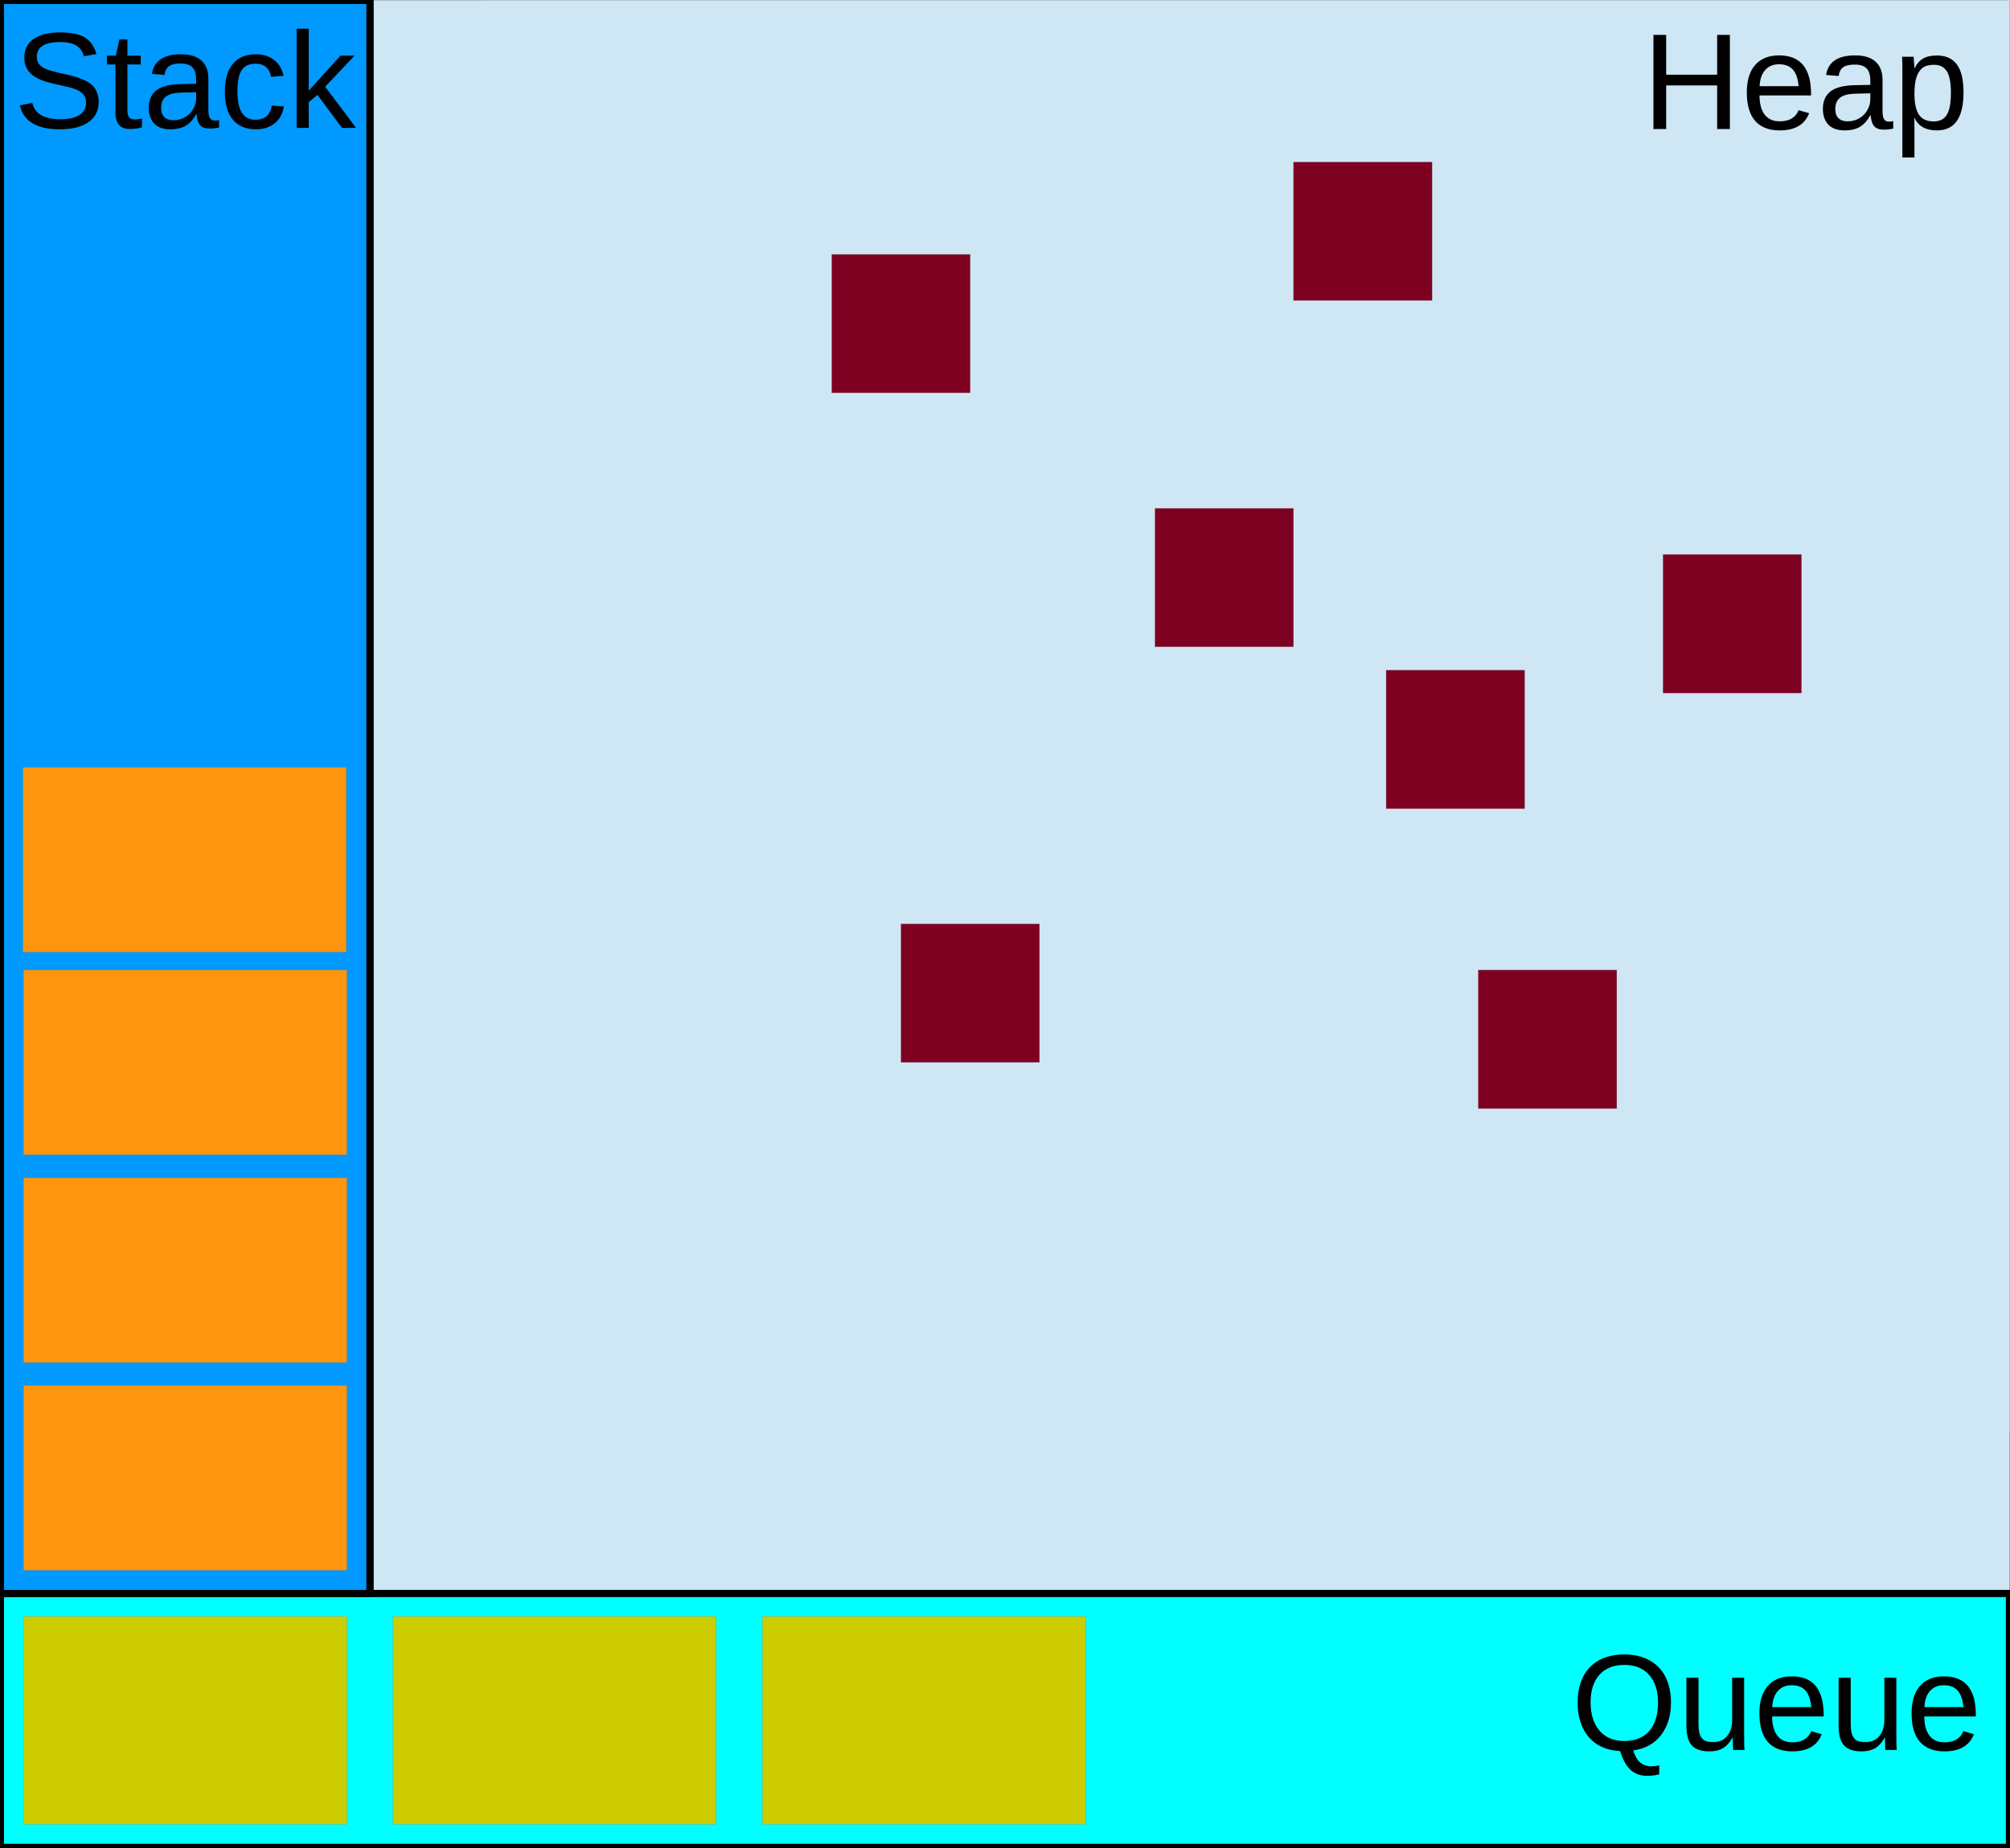
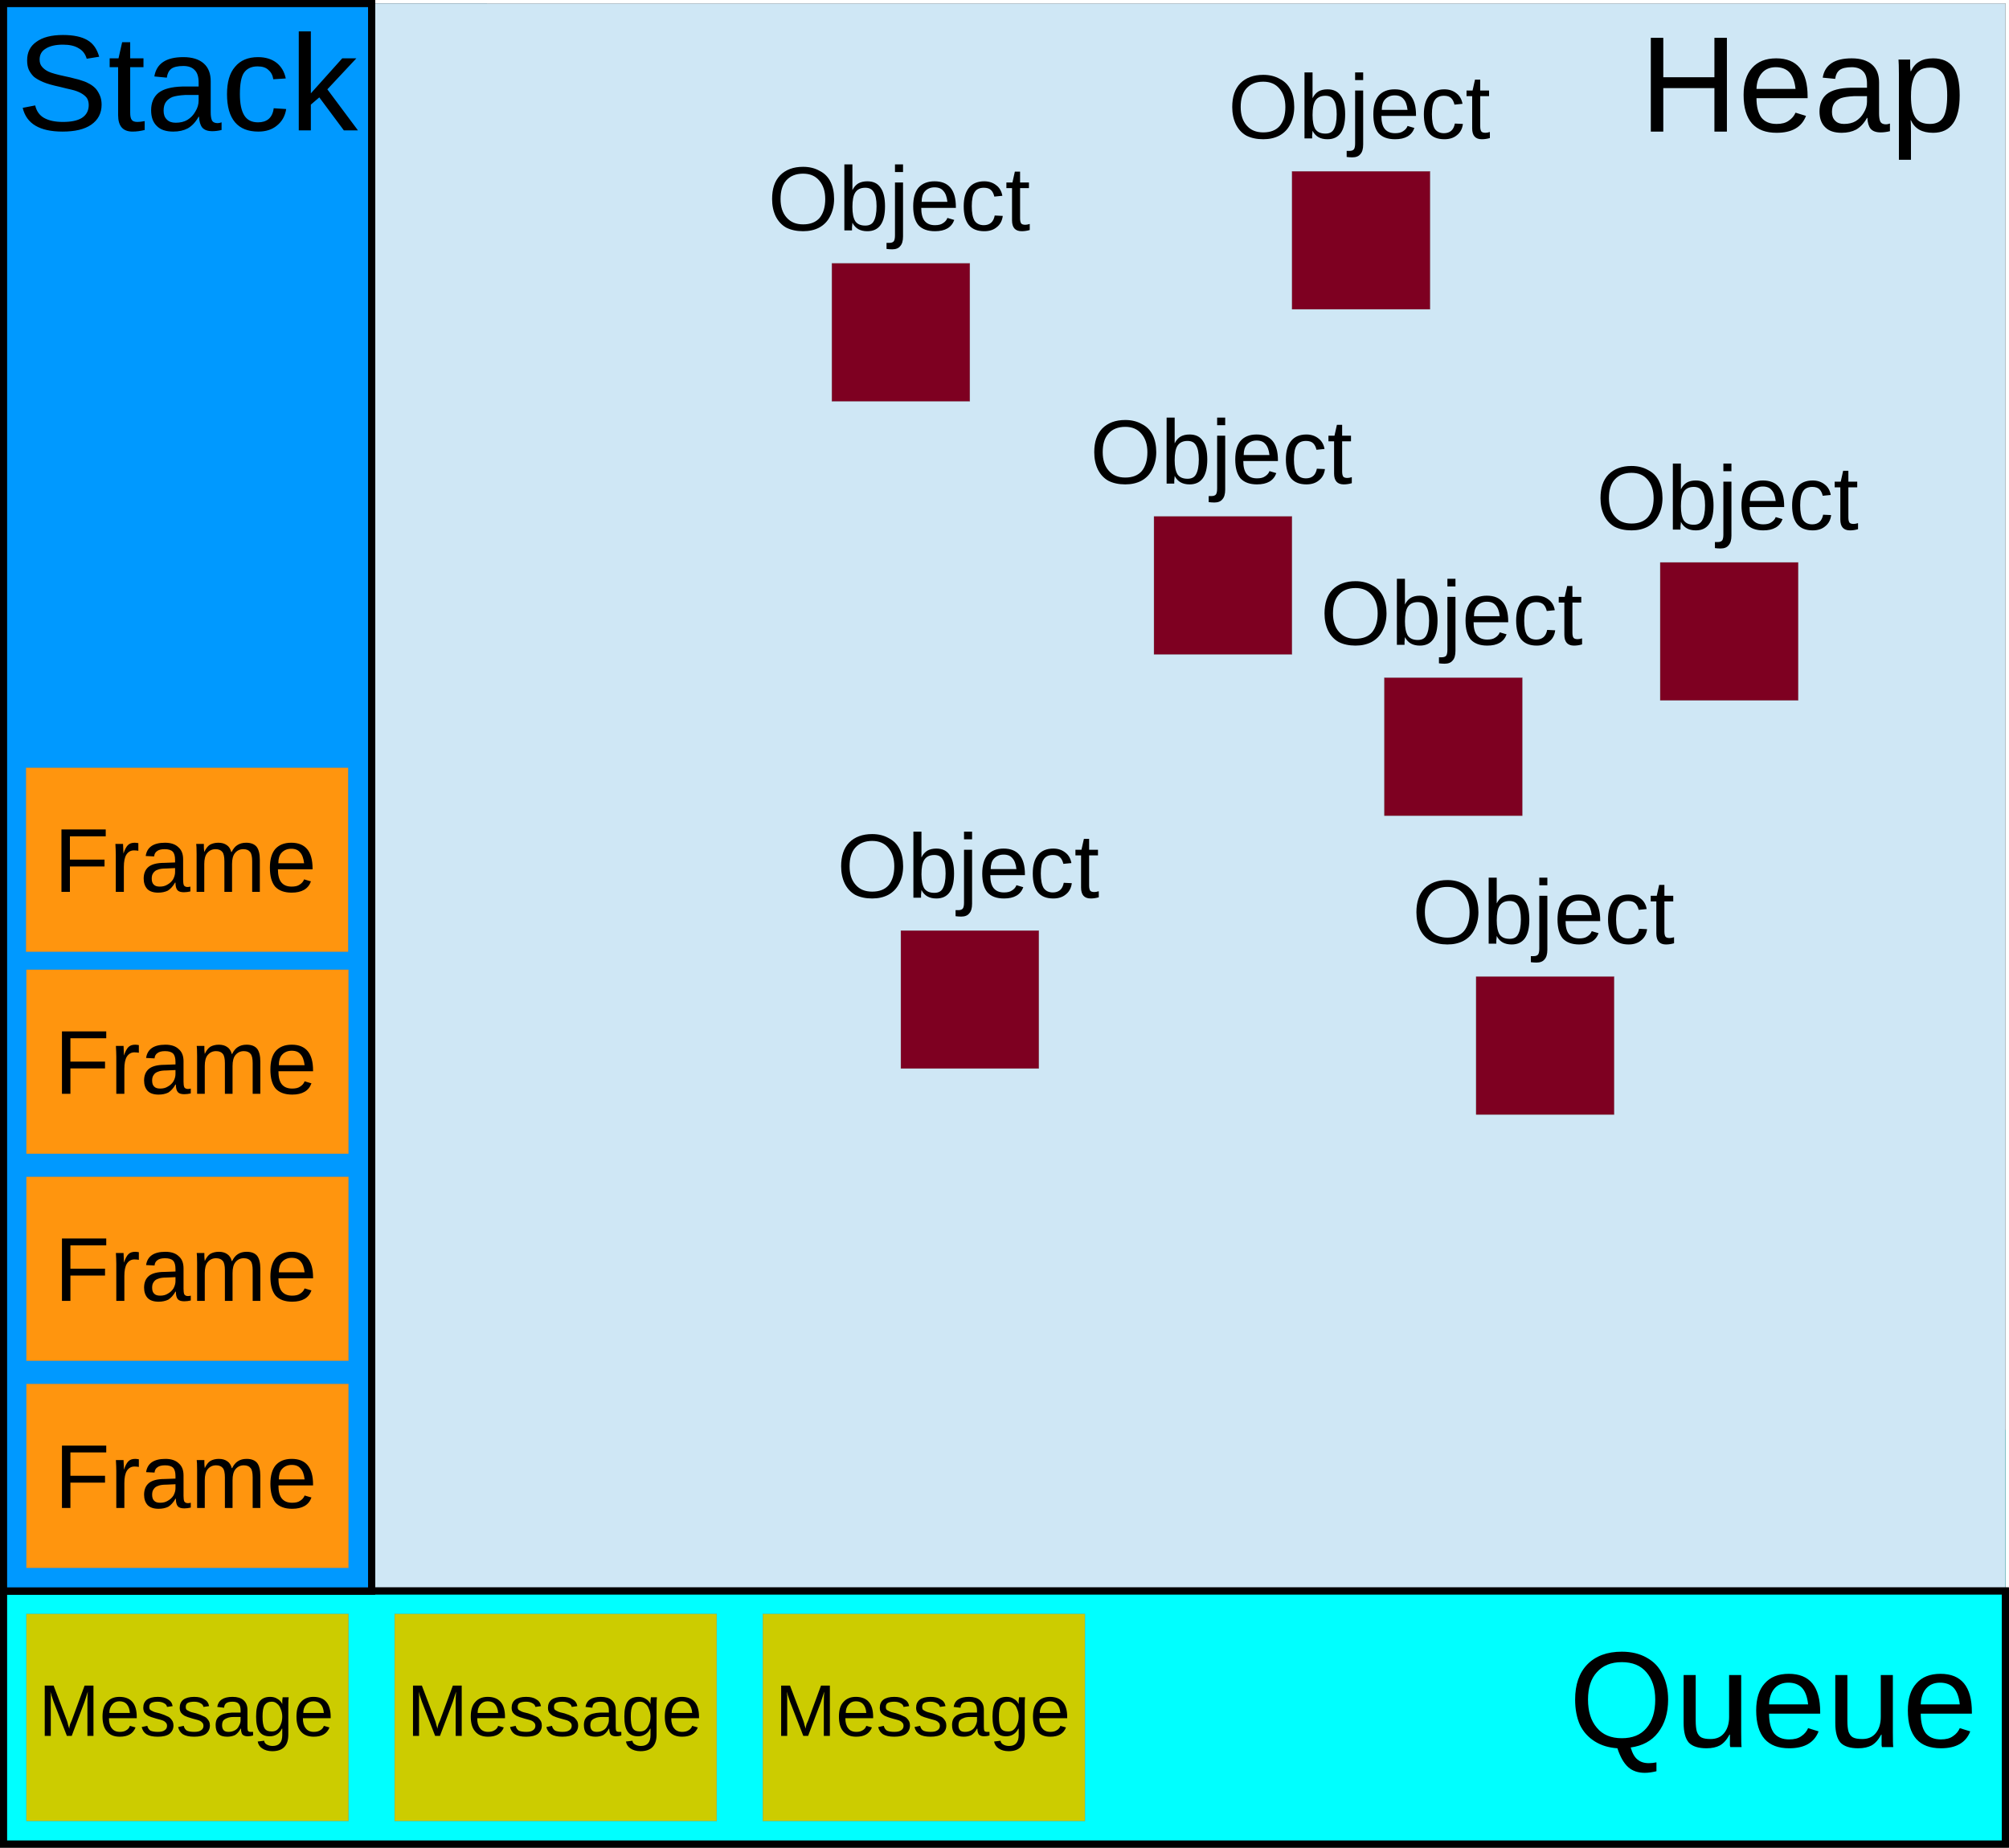
- <svg xmlns="http://www.w3.org/2000/svg" width="293.833" height="270.204" id="svg2" version="1.1">
-   <defs id="defs4" />
-   <g id="layer1" transform="translate(-155.7206,-154.1399)">
-     <g transform="matrix(0.03375571,0,0,0.03375571,115.31,36.09118)" style="visibility:visible" id="g3115" class="com.sun.star.drawing.CustomShape">
+ <svg xmlns="http://www.w3.org/2000/svg" width="77.975mm" height="71.723mm" viewBox="0 0 77.975 71.723" version="1.1" id="svg8">
+   <defs id="defs2" />
+   <g id="layer1" transform="translate(-56.53276,-176.9933)">
+     <g transform="matrix(0.0089312,0,0,0.0089312,45.95655,145.8753)" style="visibility:visible" id="g3115" class="com.sun.star.drawing.CustomShape">
      <g id="g3117">
-         <path style="fill:#cfe7f5;stroke:none" id="path3119" d="m 5550,11500 -4350,0 0,-8000 8700,0 0,8000 -4350,0 z" />
-         <path style="fill:none;stroke:#808080" id="path3121" d="m 5550,11500 -4350,0 0,-8000 8700,0 0,8000 -4350,0" />
+         <path style="fill:#cfe7f5;stroke:none" id="path3119" d="M 5550,11500 H 1200 V 3500 h 8700 v 8000 z" />
+         <path style="fill:none;stroke:#808080" id="path3121" d="M 5550,11500 H 1200 V 3500 h 8700 v 8000 H 5550" />
        <rect style="fill:none;stroke:none" id="rect3123" height="8001" width="8701" y="3500" x="1200" />
      </g>
    </g>
-     <g transform="matrix(0.03375571,0,0,0.03375571,115.31,36.09118)" style="visibility:visible" id="g3125" class="com.sun.star.drawing.CustomShape">
+     <g transform="matrix(0.0089312,0,0,0.0089312,45.95655,145.8753)" style="visibility:visible" id="g3125" class="com.sun.star.drawing.CustomShape">
      <g id="g3127">
-         <path style="fill:#00ffff;stroke:none" id="path3129" d="m 5550,11500 -4350,0 0,-1800 8700,0 0,1800 -4350,0 z" />
-         <path style="fill:none;stroke:#808080" id="path3131" d="m 5550,11500 -4350,0 0,-1800 8700,0 0,1800 -4350,0" />
+         <path style="fill:#00ffff;stroke:none" id="path3129" d="M 5550,11500 H 1200 V 9700 h 8700 v 1800 z" />
+         <path style="fill:none;stroke:#808080" id="path3131" d="M 5550,11500 H 1200 V 9700 h 8700 v 1800 H 5550" />
        <rect style="fill:none;stroke:none" id="rect3133" height="1801" width="8701" y="9700" x="1200" />
      </g>
    </g>
-     <g transform="matrix(0.03375571,0,0,0.03375571,115.31,36.09118)" style="visibility:visible" id="g3135" class="com.sun.star.drawing.CustomShape">
+     <g transform="matrix(0.0089312,0,0,0.0089312,45.95655,145.8753)" style="visibility:visible" id="g3135" class="com.sun.star.drawing.CustomShape">
      <g id="g3137">
-         <path style="fill:#0099ff;stroke:none" id="path3139" d="m 2250,9700 -1050,0 0,-6200 2100,0 0,6200 -1050,0 z" />
-         <path style="fill:none;stroke:#808080" id="path3141" d="m 2250,9700 -1050,0 0,-6200 2100,0 0,6200 -1050,0" />
+         <path style="fill:#0099ff;stroke:none" id="path3139" d="M 2250,9700 H 1200 V 3500 h 2100 v 6200 z" />
+         <path style="fill:none;stroke:#808080" id="path3141" d="M 2250,9700 H 1200 V 3500 H 3300 V 9700 H 2250" />
        <rect style="fill:none;stroke:none" id="rect3143" height="6201" width="2101" y="3500" x="1200" />
      </g>
    </g>
-     <g transform="matrix(0.03375571,0,0,0.03375571,115.31,36.09118)" style="visibility:visible" id="g3145" class="com.sun.star.drawing.CustomShape">
+     <g transform="matrix(0.0089312,0,0,0.0089312,45.95655,145.8753)" style="visibility:visible" id="g3145" class="com.sun.star.drawing.CustomShape">
      <g id="g3147">
-         <path style="fill:#cfe7f5;stroke:none" id="path3149" d="m 5549,11499 -4350,0 0,-8000 8700,0 0,8000 -4350,0 z" />
-         <path style="fill:none;stroke:#808080" id="path3151" d="m 5549,11499 -4350,0 0,-8000 8700,0 0,8000 -4350,0" />
+         <path style="fill:#cfe7f5;stroke:none" id="path3149" d="M 5549,11499 H 1199 V 3499 h 8700 v 8000 z" />
+         <path style="fill:none;stroke:#808080" id="path3151" d="M 5549,11499 H 1199 V 3499 h 8700 v 8000 H 5549" />
        <rect style="fill:none;stroke:none" id="rect3153" height="8001" width="8701" y="3499" x="1199" />
      </g>
    </g>
-     <g transform="matrix(0.03375571,0,0,0.03375571,115.31,36.09118)" style="visibility:visible;stroke:#000000;stroke-opacity:1;stroke-width:29.625;stroke-miterlimit:4;stroke-dasharray:none" id="g3155" class="com.sun.star.drawing.CustomShape">
-       <g id="g3157" style="stroke:#000000;stroke-opacity:1;stroke-width:29.625;stroke-miterlimit:4;stroke-dasharray:none">
-         <path style="fill:#00ffff;stroke:#000000;stroke-opacity:1;stroke-width:29.625;stroke-miterlimit:4;stroke-dasharray:none" id="path3159" d="m 5549,11499 -4350,0 0,-1100 8700,0 0,1100 -4350,0 z" />
-         <path style="fill:none;stroke:#000000;stroke-opacity:1;stroke-width:29.625;stroke-miterlimit:4;stroke-dasharray:none" id="path3161" d="m 5549,11499 -4350,0 0,-1100 8700,0 0,1100 -4350,0" />
-         <rect style="fill:none;stroke:#000000;stroke-opacity:1;stroke-width:29.625;stroke-miterlimit:4;stroke-dasharray:none" id="rect3163" height="1101" width="8701" y="10399" x="1199" />
+     <g transform="matrix(0.0089312,0,0,0.0089312,45.95655,145.8753)" style="visibility:visible;stroke:#000000;stroke-width:29.625;stroke-miterlimit:4;stroke-dasharray:none;stroke-opacity:1" id="g3155" class="com.sun.star.drawing.CustomShape">
+       <g id="g3157" style="stroke:#000000;stroke-width:29.625;stroke-miterlimit:4;stroke-dasharray:none;stroke-opacity:1">
+         <path style="fill:#00ffff;stroke:#000000;stroke-width:29.625;stroke-miterlimit:4;stroke-dasharray:none;stroke-opacity:1" id="path3159" d="M 5549,11499 H 1199 v -1100 h 8700 v 1100 z" />
+         <path style="fill:none;stroke:#000000;stroke-width:29.625;stroke-miterlimit:4;stroke-dasharray:none;stroke-opacity:1" id="path3161" d="M 5549,11499 H 1199 v -1100 h 8700 v 1100 H 5549" />
+         <rect style="fill:none;stroke:#000000;stroke-width:29.625;stroke-miterlimit:4;stroke-dasharray:none;stroke-opacity:1" id="rect3163" height="1101" width="8701" y="10399" x="1199" />
      </g>
    </g>
-     <g transform="matrix(0.03375571,0,0,0.03375571,115.31,36.09118)" style="visibility:visible;stroke:#000000;stroke-opacity:1;stroke-width:29.625;stroke-miterlimit:4;stroke-dasharray:none" id="g3165" class="com.sun.star.drawing.CustomShape">
-       <g id="g3167" style="stroke:#000000;stroke-opacity:1;stroke-width:29.625;stroke-miterlimit:4;stroke-dasharray:none">
-         <path style="fill:#0099ff;stroke:#000000;stroke-opacity:1;stroke-width:29.625;stroke-miterlimit:4;stroke-dasharray:none" id="path3169" d="m 1999,10399 -800,0 0,-6900 1600,0 0,6900 -800,0 z" />
-         <path style="fill:none;stroke:#000000;stroke-opacity:1;stroke-width:29.625;stroke-miterlimit:4;stroke-dasharray:none" id="path3171" d="m 1999,10399 -800,0 0,-6900 1600,0 0,6900 -800,0" />
-         <rect style="fill:none;stroke:#000000;stroke-opacity:1;stroke-width:29.625;stroke-miterlimit:4;stroke-dasharray:none" id="rect3173" height="6901" width="1601" y="3499" x="1199" />
+     <g transform="matrix(0.0089312,0,0,0.0089312,45.95655,145.8753)" style="visibility:visible;stroke:#000000;stroke-width:29.625;stroke-miterlimit:4;stroke-dasharray:none;stroke-opacity:1" id="g3165" class="com.sun.star.drawing.CustomShape">
+       <g id="g3167" style="stroke:#000000;stroke-width:29.625;stroke-miterlimit:4;stroke-dasharray:none;stroke-opacity:1">
+         <path style="fill:#0099ff;stroke:#000000;stroke-width:29.625;stroke-miterlimit:4;stroke-dasharray:none;stroke-opacity:1" id="path3169" d="M 1999,10399 H 1199 V 3499 h 1600 v 6900 z" />
+         <path style="fill:none;stroke:#000000;stroke-width:29.625;stroke-miterlimit:4;stroke-dasharray:none;stroke-opacity:1" id="path3171" d="M 1999,10399 H 1199 V 3499 h 1600 v 6900 h -800" />
+         <rect style="fill:none;stroke:#000000;stroke-width:29.625;stroke-miterlimit:4;stroke-dasharray:none;stroke-opacity:1" id="rect3173" height="6901" width="1601" y="3499" x="1199" />
      </g>
    </g>
-     <g transform="matrix(0.03375571,0,0,0.03375571,115.31,36.09118)" style="visibility:visible" id="g3175" class="com.sun.star.drawing.CustomShape">
+     <g transform="matrix(0.0089312,0,0,0.0089312,45.95656,146.1399)" style="visibility:visible" id="g3175" class="com.sun.star.drawing.CustomShape">
      <g id="g3177">
-         <path style="fill:#7e0021;stroke:none" id="path3179" d="m 7500,7000 -300,0 0,-600 600,0 0,600 -300,0 z" />
-         <path style="fill:none;stroke:#808080" id="path3181" d="m 7500,7000 -300,0 0,-600 600,0 0,600 -300,0" />
+         <path style="fill:#7e0021;stroke:none" id="path3179" d="m 7500,7000 h -300 v -600 h 600 v 600 z" />
+         <path style="fill:none;stroke:#808080" id="path3181" d="m 7500,7000 h -300 v -600 h 600 v 600 h -300" />
        <rect style="fill:none;stroke:none" id="rect3183" height="601" width="601" y="6400" x="7200" />
      </g>
    </g>
-     <g transform="matrix(0.03375571,0,0,0.03375571,115.31,36.09118)" style="visibility:visible" id="g3185" class="com.sun.star.drawing.CustomShape">
+     <g transform="matrix(0.0089312,0,0,0.0089312,45.95656,146.1399)" style="visibility:visible" id="g3185" class="com.sun.star.drawing.CustomShape">
      <g id="g3187">
-         <path style="fill:#7e0021;stroke:none" id="path3189" d="m 6499,6299 -300,0 0,-600 600,0 0,600 -300,0 z" />
-         <path style="fill:none;stroke:#808080" id="path3191" d="m 6499,6299 -300,0 0,-600 600,0 0,600 -300,0" />
+         <path style="fill:#7e0021;stroke:none" id="path3189" d="m 6499,6299 h -300 v -600 h 600 v 600 z" />
+         <path style="fill:none;stroke:#808080" id="path3191" d="m 6499,6299 h -300 v -600 h 600 v 600 h -300" />
        <rect style="fill:none;stroke:none" id="rect3193" height="601" width="601" y="5699" x="6199" />
      </g>
    </g>
-     <g transform="matrix(0.03375571,0,0,0.03375571,115.31,36.09118)" style="visibility:visible" id="g3195" class="com.sun.star.drawing.CustomShape">
+     <g transform="matrix(0.0089312,0,0,0.0089312,45.95656,146.1399)" style="visibility:visible" id="g3195" class="com.sun.star.drawing.CustomShape">
      <g id="g3197">
-         <path style="fill:#7e0021;stroke:none" id="path3199" d="m 7099,4799 -300,0 0,-600 600,0 0,600 -300,0 z" />
-         <path style="fill:none;stroke:#808080" id="path3201" d="m 7099,4799 -300,0 0,-600 600,0 0,600 -300,0" />
+         <path style="fill:#7e0021;stroke:none" id="path3199" d="m 7099,4799 h -300 v -600 h 600 v 600 z" />
+         <path style="fill:none;stroke:#808080" id="path3201" d="m 7099,4799 h -300 v -600 h 600 v 600 h -300" />
        <rect style="fill:none;stroke:none" id="rect3203" height="601" width="601" y="4199" x="6799" />
      </g>
    </g>
-     <g transform="matrix(0.03375571,0,0,0.03375571,115.31,36.09118)" style="visibility:visible" id="g3205" class="com.sun.star.drawing.CustomShape">
+     <g transform="matrix(0.0089312,0,0,0.0089312,45.95656,146.1399)" style="visibility:visible" id="g3205" class="com.sun.star.drawing.CustomShape">
      <g id="g3207">
-         <path style="fill:#7e0021;stroke:none" id="path3209" d="m 5099,5199 -300,0 0,-600 600,0 0,600 -300,0 z" />
-         <path style="fill:none;stroke:#808080" id="path3211" d="m 5099,5199 -300,0 0,-600 600,0 0,600 -300,0" />
+         <path style="fill:#7e0021;stroke:none" id="path3209" d="m 5099,5199 h -300 v -600 h 600 v 600 z" />
+         <path style="fill:none;stroke:#808080" id="path3211" d="m 5099,5199 h -300 v -600 h 600 v 600 h -300" />
        <rect style="fill:none;stroke:none" id="rect3213" height="601" width="601" y="4599" x="4799" />
      </g>
    </g>
-     <g transform="matrix(0.03375571,0,0,0.03375571,115.31,36.09118)" style="visibility:visible" id="g3215" class="com.sun.star.drawing.CustomShape">
+     <g transform="matrix(0.0089312,0,0,0.0089312,45.95656,146.1399)" style="visibility:visible" id="g3215" class="com.sun.star.drawing.CustomShape">
      <g id="g3217">
-         <path style="fill:#7e0021;stroke:none" id="path3219" d="m 8699,6499 -300,0 0,-600 600,0 0,600 -300,0 z" />
-         <path style="fill:none;stroke:#808080" id="path3221" d="m 8699,6499 -300,0 0,-600 600,0 0,600 -300,0" />
+         <path style="fill:#7e0021;stroke:none" id="path3219" d="m 8699,6499 h -300 v -600 h 600 v 600 z" />
+         <path style="fill:none;stroke:#808080" id="path3221" d="m 8699,6499 h -300 v -600 h 600 v 600 h -300" />
        <rect style="fill:none;stroke:none" id="rect3223" height="601" width="601" y="5899" x="8399" />
      </g>
    </g>
-     <g transform="matrix(0.03375571,0,0,0.03375571,115.31,36.09118)" style="visibility:visible" id="g3225" class="com.sun.star.drawing.CustomShape">
+     <g transform="matrix(0.0089312,0,0,0.0089312,45.95656,146.1399)" style="visibility:visible" id="g3225" class="com.sun.star.drawing.CustomShape">
      <g id="g3227">
-         <path style="fill:#7e0021;stroke:none" id="path3229" d="m 7899,8299 -300,0 0,-600 600,0 0,600 -300,0 z" />
-         <path style="fill:none;stroke:#808080" id="path3231" d="m 7899,8299 -300,0 0,-600 600,0 0,600 -300,0" />
+         <path style="fill:#7e0021;stroke:none" id="path3229" d="m 7899,8299 h -300 v -600 h 600 v 600 z" />
+         <path style="fill:none;stroke:#808080" id="path3231" d="m 7899,8299 h -300 v -600 h 600 v 600 h -300" />
        <rect style="fill:none;stroke:none" id="rect3233" height="601" width="601" y="7699" x="7599" />
      </g>
    </g>
-     <g transform="matrix(0.03375571,0,0,0.03375571,115.31,36.09118)" style="visibility:visible" id="g3235" class="com.sun.star.drawing.CustomShape">
+     <g transform="matrix(0.0089312,0,0,0.0089312,45.95656,146.1399)" style="visibility:visible" id="g3235" class="com.sun.star.drawing.CustomShape">
      <g id="g3237">
-         <path style="fill:#7e0021;stroke:none" id="path3239" d="m 5399,8099 -300,0 0,-600 600,0 0,600 -300,0 z" />
-         <path style="fill:none;stroke:#808080" id="path3241" d="m 5399,8099 -300,0 0,-600 600,0 0,600 -300,0" />
+         <path style="fill:#7e0021;stroke:none" id="path3239" d="m 5399,8099 h -300 v -600 h 600 v 600 z" />
+         <path style="fill:none;stroke:#808080" id="path3241" d="m 5399,8099 h -300 v -600 h 600 v 600 h -300" />
        <rect style="fill:none;stroke:none" id="rect3243" height="601" width="601" y="7499" x="5099" />
      </g>
    </g>
-     <g transform="matrix(0.03375571,0,0,0.03375571,115.31,36.09118)" style="visibility:visible" id="g3245" class="com.sun.star.drawing.CustomShape">
+     <g transform="matrix(0.0089312,0,0,0.0089312,45.95655,145.8753)" style="visibility:visible" id="g3245" class="com.sun.star.drawing.CustomShape">
      <g id="g3247">
-         <path style="fill:#ff950e;stroke:none" id="path3249" d="m 1999,10299 -700,0 0,-800 1400,0 0,800 -700,0 z" />
-         <path style="fill:none;stroke:#808080" id="path3251" d="m 1999,10299 -700,0 0,-800 1400,0 0,800 -700,0" />
+         <path style="fill:#ff950e;stroke:none" id="path3249" d="m 1999,10299 h -700 v -800 h 1400 v 800 z" />
+         <path style="fill:none;stroke:#808080" id="path3251" d="m 1999,10299 h -700 v -800 h 1400 v 800 h -700" />
        <rect style="fill:none;stroke:none" id="rect3253" height="801" width="1401" y="9499" x="1299" />
      </g>
    </g>
-     <g transform="matrix(0.03375571,0,0,0.03375571,115.31,36.09118)" style="visibility:visible" id="g3255" class="com.sun.star.drawing.CustomShape">
+     <g transform="matrix(0.0089312,0,0,0.0089312,45.95655,145.8753)" style="visibility:visible" id="g3255" class="com.sun.star.drawing.CustomShape">
      <g id="g3257">
-         <path style="fill:#ff950e;stroke:none" id="path3259" d="m 1999,9399 -700,0 0,-800 1400,0 0,800 -700,0 z" />
-         <path style="fill:none;stroke:#808080" id="path3261" d="m 1999,9399 -700,0 0,-800 1400,0 0,800 -700,0" />
+         <path style="fill:#ff950e;stroke:none" id="path3259" d="m 1999,9399 h -700 v -800 h 1400 v 800 z" />
+         <path style="fill:none;stroke:#808080" id="path3261" d="m 1999,9399 h -700 v -800 h 1400 v 800 h -700" />
        <rect style="fill:none;stroke:none" id="rect3263" height="801" width="1401" y="8599" x="1299" />
      </g>
    </g>
-     <g transform="matrix(0.03375571,0,0,0.03375571,115.31,36.09118)" style="visibility:visible" id="g3265" class="com.sun.star.drawing.CustomShape">
+     <g transform="matrix(0.0089312,0,0,0.0089312,45.95655,145.8753)" style="visibility:visible" id="g3265" class="com.sun.star.drawing.CustomShape">
      <g id="g3267">
-         <path style="fill:#ff950e;stroke:none" id="path3269" d="m 1999,8499 -700,0 0,-800 1400,0 0,800 -700,0 z" />
-         <path style="fill:none;stroke:#808080" id="path3271" d="m 1999,8499 -700,0 0,-800 1400,0 0,800 -700,0" />
+         <path style="fill:#ff950e;stroke:none" id="path3269" d="m 1999,8499 h -700 v -800 h 1400 v 800 z" />
+         <path style="fill:none;stroke:#808080" id="path3271" d="m 1999,8499 h -700 v -800 h 1400 v 800 h -700" />
        <rect style="fill:none;stroke:none" id="rect3273" height="801" width="1401" y="7699" x="1299" />
      </g>
    </g>
-     <g transform="matrix(0.03375571,0,0,0.03375571,115.31,36.09118)" style="visibility:visible" id="g3285" class="com.sun.star.drawing.CustomShape">
+     <g transform="matrix(0.0089312,0,0,0.0089312,45.95655,145.8753)" style="visibility:visible" id="g3285" class="com.sun.star.drawing.CustomShape">
      <g id="g3287">
-         <path style="fill:#cccc00;stroke:none" id="path3289" d="m 1999,11399 -700,0 0,-900 1400,0 0,900 -700,0 z" />
-         <path style="fill:none;stroke:#808080" id="path3291" d="m 1999,11399 -700,0 0,-900 1400,0 0,900 -700,0" />
+         <path style="fill:#cccc00;stroke:none" id="path3289" d="m 1999,11399 h -700 v -900 h 1400 v 900 z" />
+         <path style="fill:none;stroke:#808080" id="path3291" d="m 1999,11399 h -700 v -900 h 1400 v 900 h -700" />
        <rect style="fill:none;stroke:none" id="rect3293" height="901" width="1401" y="10499" x="1299" />
      </g>
    </g>
-     <g transform="matrix(0.03375571,0,0,0.03375571,115.31,36.09118)" style="visibility:visible" id="g3295" class="com.sun.star.drawing.CustomShape">
+     <g transform="matrix(0.0089312,0,0,0.0089312,45.95655,145.8753)" style="visibility:visible" id="g3295" class="com.sun.star.drawing.CustomShape">
      <g id="g3297">
-         <path style="fill:#cccc00;stroke:none" id="path3299" d="m 3599,11399 -700,0 0,-900 1400,0 0,900 -700,0 z" />
-         <path style="fill:none;stroke:#808080" id="path3301" d="m 3599,11399 -700,0 0,-900 1400,0 0,900 -700,0" />
+         <path style="fill:#cccc00;stroke:none" id="path3299" d="m 3599,11399 h -700 v -900 h 1400 v 900 z" />
+         <path style="fill:none;stroke:#808080" id="path3301" d="m 3599,11399 h -700 v -900 h 1400 v 900 h -700" />
        <rect style="fill:none;stroke:none" id="rect3303" height="901" width="1401" y="10499" x="2899" />
      </g>
    </g>
-     <g transform="matrix(0.03375571,0,0,0.03375571,115.31,36.09118)" style="visibility:visible" id="g3305" class="com.sun.star.drawing.CustomShape">
+     <g transform="matrix(0.0089312,0,0,0.0089312,45.95655,145.8753)" style="visibility:visible" id="g3305" class="com.sun.star.drawing.CustomShape">
      <g id="g3307">
-         <path style="fill:#cccc00;stroke:none" id="path3309" d="m 5199,11399 -700,0 0,-900 1400,0 0,900 -700,0 z" />
-         <path style="fill:none;stroke:#808080" id="path3311" d="m 5199,11399 -700,0 0,-900 1400,0 0,900 -700,0" />
+         <path style="fill:#cccc00;stroke:none" id="path3309" d="m 5199,11399 h -700 v -900 h 1400 v 900 z" />
+         <path style="fill:none;stroke:#808080" id="path3311" d="m 5199,11399 h -700 v -900 h 1400 v 900 h -700" />
        <rect style="fill:none;stroke:none" id="rect3313" height="901" width="1401" y="10499" x="4499" />
      </g>
    </g>
-     <g transform="matrix(0.03375571,0,0,0.03375571,115.2429,6.456852)" style="visibility:visible" id="g3265-2" class="com.sun.star.drawing.CustomShape">
+     <g transform="matrix(0.0089312,0,0,0.0089312,45.93881,138.0345)" style="visibility:visible" id="g3265-2" class="com.sun.star.drawing.CustomShape">
      <g id="g3267-3">
-         <path style="fill:#ff950e;stroke:none" id="path3269-8" d="m 1999,8499 -700,0 0,-800 1400,0 0,800 -700,0 z" />
-         <path style="fill:none;stroke:#808080" id="path3271-6" d="m 1999,8499 -700,0 0,-800 1400,0 0,800 -700,0" />
+         <path style="fill:#ff950e;stroke:none" id="path3269-8" d="m 1999,8499 h -700 v -800 h 1400 v 800 z" />
+         <path style="fill:none;stroke:#808080" id="path3271-6" d="m 1999,8499 h -700 v -800 h 1400 v 800 h -700" />
        <rect style="fill:none;stroke:none" id="rect3273-9" height="801" width="1401" y="7699" x="1299" />
      </g>
    </g>
-     <text xml:space="preserve" style="font-size:20px;font-style:normal;font-variant:normal;font-weight:normal;font-stretch:normal;text-align:start;line-height:139%;letter-spacing:0px;word-spacing:0px;writing-mode:lr-tb;text-anchor:start;fill:#000000;fill-opacity:1;stroke:none;font-family:Arial;-inkscape-font-specification:Arial" x="157.721" y="172.844" id="text3427">
-       <tspan id="tspan3429" x="157.721" y="172.844">Stack</tspan>
+     <text xml:space="preserve" style="font-style:normal;font-variant:normal;font-weight:normal;font-stretch:normal;font-size:3.175px;line-height:0%;font-family:Arial;-inkscape-font-specification:Arial;text-align:start;letter-spacing:0px;word-spacing:0px;writing-mode:lr-tb;text-anchor:start;fill:#000000;fill-opacity:1;stroke:none;stroke-width:0.265" x="57.178" y="182.058" id="text3427">
+       <tspan id="tspan3429" x="57.178" y="182.058" style="font-size:5.292px;line-height:1.39;stroke-width:0.265">Stack</tspan>
    </text>
-     <text xml:space="preserve" style="font-size:20px;font-style:normal;font-variant:normal;font-weight:normal;font-stretch:normal;text-align:start;line-height:139%;letter-spacing:0px;word-spacing:0px;writing-mode:lr-tb;text-anchor:start;fill:#000000;fill-opacity:1;stroke:none;font-family:Arial;-inkscape-font-specification:Arial" x="395.791" y="173.003" id="text3427-8">
-       <tspan id="tspan3429-2" x="395.791" y="173.003">Heap</tspan>
+     <text xml:space="preserve" style="font-style:normal;font-variant:normal;font-weight:normal;font-stretch:normal;font-size:3.175px;line-height:0%;font-family:Arial;-inkscape-font-specification:Arial;text-align:start;letter-spacing:0px;word-spacing:0px;writing-mode:lr-tb;text-anchor:start;fill:#000000;fill-opacity:1;stroke:none;stroke-width:0.265" x="120.167" y="182.1" id="text3427-8">
+       <tspan id="tspan3429-2" x="120.167" y="182.1" style="font-size:5.292px;line-height:1.39;stroke-width:0.265">Heap</tspan>
    </text>
-     <text xml:space="preserve" style="font-size:20px;font-style:normal;font-variant:normal;font-weight:normal;font-stretch:normal;text-align:start;line-height:139%;letter-spacing:0px;word-spacing:0px;writing-mode:lr-tb;text-anchor:start;fill:#000000;fill-opacity:1;stroke:none;font-family:Arial;-inkscape-font-specification:Arial" x="385.399" y="410.015" id="text3427-8-7">
-       <tspan id="tspan3429-2-3" x="385.399" y="410.015">Queue</tspan>
+     <text xml:space="preserve" style="font-style:normal;font-variant:normal;font-weight:normal;font-stretch:normal;font-size:3.175px;line-height:0%;font-family:Arial;-inkscape-font-specification:Arial;text-align:start;letter-spacing:0px;word-spacing:0px;writing-mode:lr-tb;text-anchor:start;fill:#000000;fill-opacity:1;stroke:none;stroke-width:0.265" x="117.418" y="244.809" id="text3427-8-7">
+       <tspan id="tspan3429-2-3" x="117.418" y="244.809" style="font-size:5.292px;line-height:1.39;stroke-width:0.265">Queue</tspan>
+     </text>
+     <text xml:space="preserve" style="font-style:normal;font-variant:normal;font-weight:normal;font-stretch:normal;font-size:3.175px;line-height:0%;font-family:Arial;-inkscape-font-specification:Arial;text-align:start;letter-spacing:0px;word-spacing:0px;writing-mode:lr-tb;text-anchor:start;fill:#000000;fill-opacity:1;stroke:none;stroke-width:0.265" x="58.622" y="211.613" id="text3427-89">
+       <tspan id="tspan3429-7" x="58.622" y="211.613" style="font-size:3.528px;line-height:1.39;stroke-width:0.265">Frame</tspan>
+     </text>
+     <text xml:space="preserve" style="font-style:normal;font-variant:normal;font-weight:normal;font-stretch:normal;font-size:3.175px;line-height:0%;font-family:Arial;-inkscape-font-specification:Arial;text-align:start;letter-spacing:0px;word-spacing:0px;writing-mode:lr-tb;text-anchor:start;fill:#000000;fill-opacity:1;stroke:none;stroke-width:0.265" x="58.639" y="219.453" id="text3427-89-2">
+       <tspan id="tspan3429-7-7" x="58.639" y="219.453" style="font-size:3.528px;line-height:1.39;stroke-width:0.265">Frame</tspan>
+     </text>
+     <text xml:space="preserve" style="font-style:normal;font-variant:normal;font-weight:normal;font-stretch:normal;font-size:3.175px;line-height:0%;font-family:Arial;-inkscape-font-specification:Arial;text-align:start;letter-spacing:0px;word-spacing:0px;writing-mode:lr-tb;text-anchor:start;fill:#000000;fill-opacity:1;stroke:none;stroke-width:0.265" x="58.639" y="227.491" id="text3427-89-1">
+       <tspan id="tspan3429-7-9" x="58.639" y="227.491" style="font-size:3.528px;line-height:1.39;stroke-width:0.265">Frame</tspan>
+     </text>
+     <text xml:space="preserve" style="font-style:normal;font-variant:normal;font-weight:normal;font-stretch:normal;font-size:3.175px;line-height:0%;font-family:Arial;-inkscape-font-specification:Arial;text-align:start;letter-spacing:0px;word-spacing:0px;writing-mode:lr-tb;text-anchor:start;fill:#000000;fill-opacity:1;stroke:none;stroke-width:0.265" x="58.639" y="235.529" id="text3427-89-3">
+       <tspan id="tspan3429-7-95" x="58.639" y="235.529" style="font-size:3.528px;line-height:1.39;stroke-width:0.265">Frame</tspan>
+     </text>
+     <text xml:space="preserve" style="font-style:normal;font-variant:normal;font-weight:normal;font-stretch:normal;font-size:3.175px;line-height:0%;font-family:Arial;-inkscape-font-specification:Arial;text-align:start;letter-spacing:0px;word-spacing:0px;writing-mode:lr-tb;text-anchor:start;fill:#000000;fill-opacity:1;stroke:none;stroke-width:0.265" x="58.037" y="244.378" id="text3427-89-17">
+       <tspan id="tspan3429-7-2" x="58.037" y="244.378" style="font-size:2.822px;line-height:1.39;stroke-width:0.265">Message</tspan>
+     </text>
+     <text xml:space="preserve" style="font-style:normal;font-variant:normal;font-weight:normal;font-stretch:normal;font-size:3.175px;line-height:0%;font-family:Arial;-inkscape-font-specification:Arial;text-align:start;letter-spacing:0px;word-spacing:0px;writing-mode:lr-tb;text-anchor:start;fill:#000000;fill-opacity:1;stroke:none;stroke-width:0.265" x="72.327" y="244.378" id="text3427-89-17-8">
+       <tspan id="tspan3429-7-2-7" x="72.327" y="244.378" style="font-size:2.822px;line-height:1.39;stroke-width:0.265">Message</tspan>
+     </text>
+     <text xml:space="preserve" style="font-style:normal;font-variant:normal;font-weight:normal;font-stretch:normal;font-size:3.175px;line-height:0%;font-family:Arial;-inkscape-font-specification:Arial;text-align:start;letter-spacing:0px;word-spacing:0px;writing-mode:lr-tb;text-anchor:start;fill:#000000;fill-opacity:1;stroke:none;stroke-width:0.265" x="86.617" y="244.378" id="text3427-89-17-85">
+       <tspan id="tspan3429-7-2-3" x="86.617" y="244.378" style="font-size:2.822px;line-height:1.39;stroke-width:0.265">Message</tspan>
+     </text>
+     <text xml:space="preserve" style="font-style:normal;font-variant:normal;font-weight:normal;font-stretch:normal;font-size:3.175px;line-height:0%;font-family:Arial;-inkscape-font-specification:Arial;text-align:start;letter-spacing:0px;word-spacing:0px;writing-mode:lr-tb;text-anchor:start;fill:#000000;fill-opacity:1;stroke:none;stroke-width:0.265" x="86.327" y="185.938" id="text3427-8-4">
+       <tspan id="tspan3429-2-6" x="86.327" y="185.938" style="font-size:3.528px;line-height:1.39;stroke-width:0.265">Object</tspan>
+     </text>
+     <text xml:space="preserve" style="font-style:normal;font-variant:normal;font-weight:normal;font-stretch:normal;font-size:3.175px;line-height:0%;font-family:Arial;-inkscape-font-specification:Arial;text-align:start;letter-spacing:0px;word-spacing:0px;writing-mode:lr-tb;text-anchor:start;fill:#000000;fill-opacity:1;stroke:none;stroke-width:0.265" x="104.189" y="182.366" id="text3427-8-4-6">
+       <tspan id="tspan3429-2-6-4" x="104.189" y="182.366" style="font-size:3.528px;line-height:1.39;stroke-width:0.265">Object</tspan>
+     </text>
+     <text xml:space="preserve" style="font-style:normal;font-variant:normal;font-weight:normal;font-stretch:normal;font-size:3.175px;line-height:0%;font-family:Arial;-inkscape-font-specification:Arial;text-align:start;letter-spacing:0px;word-spacing:0px;writing-mode:lr-tb;text-anchor:start;fill:#000000;fill-opacity:1;stroke:none;stroke-width:0.265" x="98.831" y="195.763" id="text3427-8-4-3">
+       <tspan id="tspan3429-2-6-5" x="98.831" y="195.763" style="font-size:3.528px;line-height:1.39;stroke-width:0.265">Object</tspan>
+     </text>
+     <text xml:space="preserve" style="font-style:normal;font-variant:normal;font-weight:normal;font-stretch:normal;font-size:3.175px;line-height:0%;font-family:Arial;-inkscape-font-specification:Arial;text-align:start;letter-spacing:0px;word-spacing:0px;writing-mode:lr-tb;text-anchor:start;fill:#000000;fill-opacity:1;stroke:none;stroke-width:0.265" x="118.479" y="197.549" id="text3427-8-4-1">
+       <tspan id="tspan3429-2-6-41" x="118.479" y="197.549" style="font-size:3.528px;line-height:1.39;stroke-width:0.265">Object</tspan>
+     </text>
+     <text xml:space="preserve" style="font-style:normal;font-variant:normal;font-weight:normal;font-stretch:normal;font-size:3.175px;line-height:0%;font-family:Arial;-inkscape-font-specification:Arial;text-align:start;letter-spacing:0px;word-spacing:0px;writing-mode:lr-tb;text-anchor:start;fill:#000000;fill-opacity:1;stroke:none;stroke-width:0.265" x="107.771" y="202.023" id="text3427-8-4-0">
+       <tspan id="tspan3429-2-6-8" x="107.771" y="202.023" style="font-size:3.528px;line-height:1.39;stroke-width:0.265">Object</tspan>
+     </text>
+     <text xml:space="preserve" style="font-style:normal;font-variant:normal;font-weight:normal;font-stretch:normal;font-size:3.175px;line-height:0%;font-family:Arial;-inkscape-font-specification:Arial;text-align:start;letter-spacing:0px;word-spacing:0px;writing-mode:lr-tb;text-anchor:start;fill:#000000;fill-opacity:1;stroke:none;stroke-width:0.265" x="111.334" y="213.625" id="text3427-8-4-9">
+       <tspan id="tspan3429-2-6-1" x="111.334" y="213.625" style="font-size:3.528px;line-height:1.39;stroke-width:0.265">Object</tspan>
+     </text>
+     <text xml:space="preserve" style="font-style:normal;font-variant:normal;font-weight:normal;font-stretch:normal;font-size:3.175px;line-height:0%;font-family:Arial;-inkscape-font-specification:Arial;text-align:start;letter-spacing:0px;word-spacing:0px;writing-mode:lr-tb;text-anchor:start;fill:#000000;fill-opacity:1;stroke:none;stroke-width:0.265" x="89.006" y="211.839" id="text3427-8-4-9-7">
+       <tspan id="tspan3429-2-6-1-8" x="89.006" y="211.839" style="font-size:3.528px;line-height:1.39;stroke-width:0.265">Object</tspan>
    </text>
  </g>
</svg>
